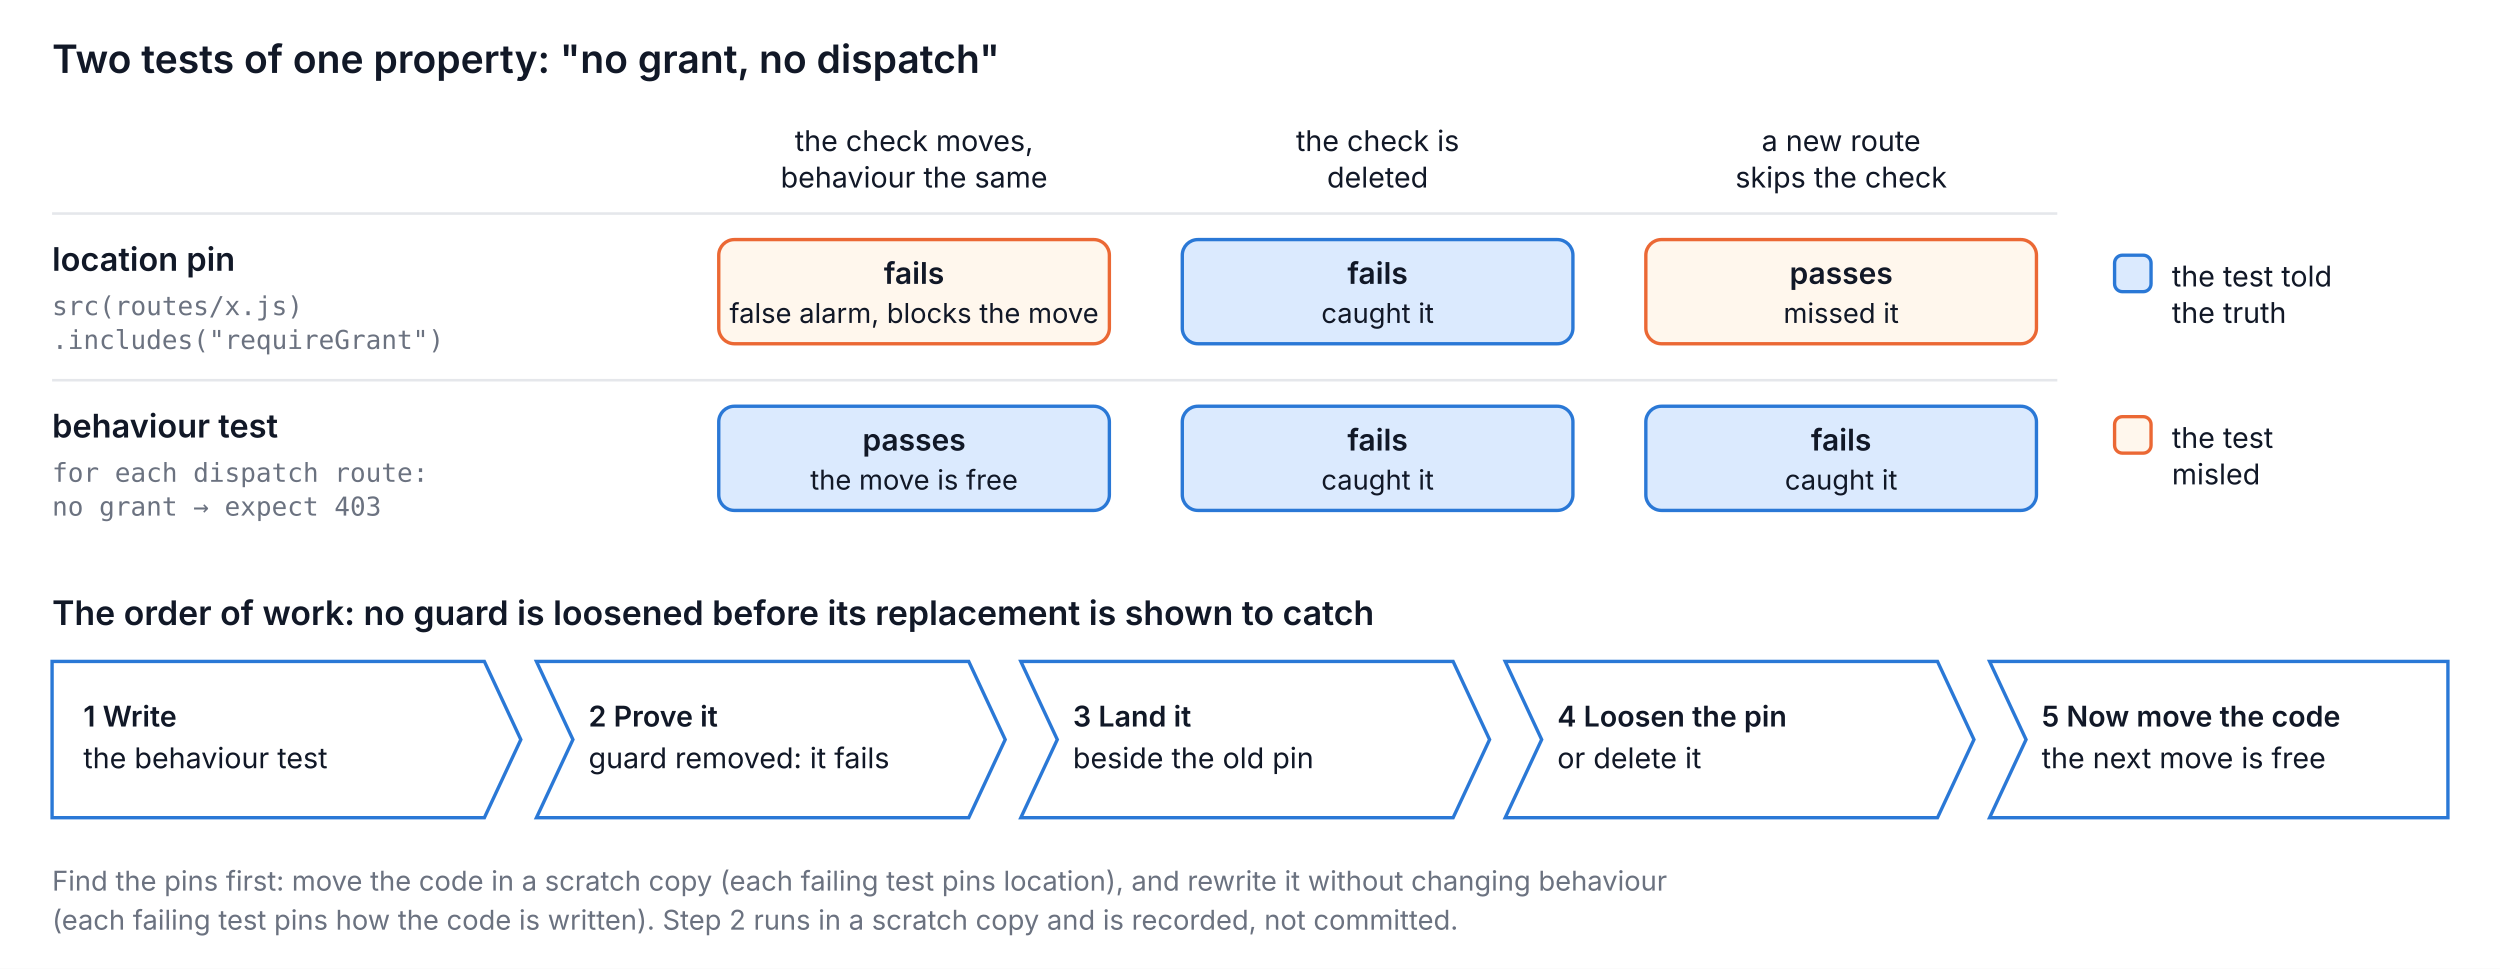
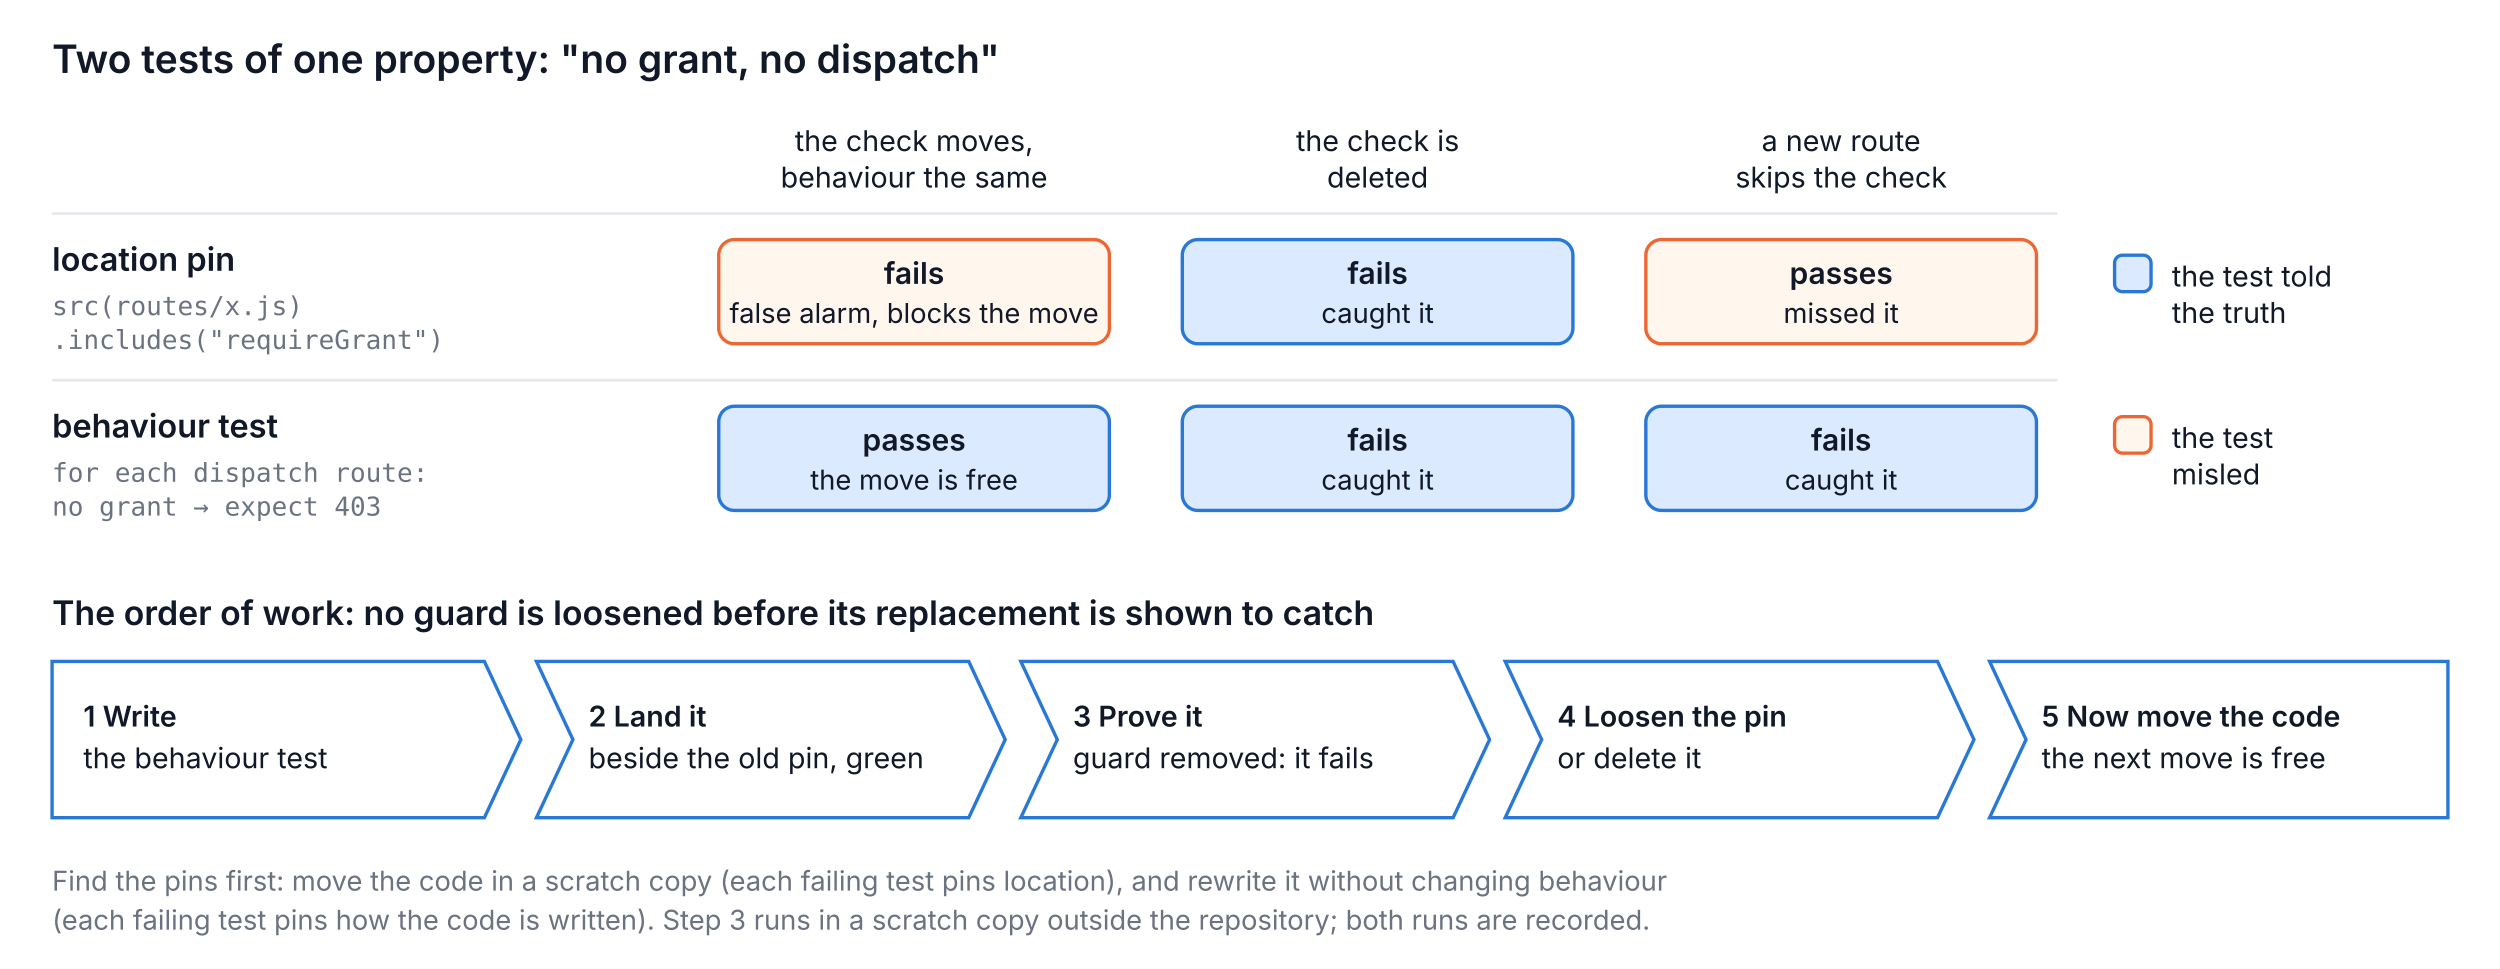
- <svg xmlns="http://www.w3.org/2000/svg" width="960" height="372" viewBox="0 0 960 372" font-family="Inter, system-ui, sans-serif" font-size="12" role="img" aria-label="Two tests guarding the same property, that a request without the dispatch grant is refused. A location pin reads the source text: it fails when the code moves with behaviour unchanged, and passes when a new route skips the check. A behaviour test sends requests to every route: it passes when code moves and fails when the guard is removed or skipped. Below, the order of work: write the behaviour test, prove it fails with the guard removed, land it, then loosen the old pin, and only then move the code.">
+ <svg xmlns="http://www.w3.org/2000/svg" width="960" height="372" viewBox="0 0 960 372" font-family="Inter, system-ui, sans-serif" font-size="12" role="img" aria-label="Two tests guarding the same property, that a request without the dispatch grant is refused. A location pin reads the source text: it fails when the code moves with behaviour unchanged, and passes when a new route skips the check. A behaviour test sends requests to every route: it passes when code moves and fails when the guard is removed or skipped. Below, the order of work: write the behaviour test, land it beside the old pin, prove in a scratch copy that it fails with the guard removed, then loosen the old pin, and only then move the code.">
  <style data-figure-theme="1">@media (prefers-color-scheme: dark){rect[fill="#fff"]:not([fill-opacity]),rect[fill="#ffffff"]:not([fill-opacity]),rect[fill="white"]:not([fill-opacity]){fill:#16181d}[stroke="#fff"],[stroke="#ffffff"],[stroke="white"]{stroke:#16181d}circle[fill="#fff"]:not([fill-opacity]),circle[fill="#ffffff"]:not([fill-opacity]),circle[fill="white"]:not([fill-opacity]){fill:#16181d}path[fill="#fff"]:not([fill-opacity]),path[fill="#ffffff"]:not([fill-opacity]),path[fill="white"]:not([fill-opacity]){fill:#16181d}polygon[fill="#fff"]:not([fill-opacity]),polygon[fill="#ffffff"]:not([fill-opacity]),polygon[fill="white"]:not([fill-opacity]){fill:#16181d}ellipse[fill="#fff"]:not([fill-opacity]),ellipse[fill="#ffffff"]:not([fill-opacity]),ellipse[fill="white"]:not([fill-opacity]){fill:#16181d}text[fill="#111827"]:not([data-on-fill]),text[fill="#1f2937"]:not([data-on-fill]),text[fill="#333"]:not([data-on-fill]),text[fill="#1f2328"]:not([data-on-fill]),text[fill="#555"]:not([data-on-fill]),text[fill="#475569"]:not([data-on-fill]){fill:#e6e6e6}[stroke="#111827"],[stroke="#1f2937"],[stroke="#333"],[stroke="#1f2328"],[stroke="#555"],[stroke="#475569"]{stroke:#e6e6e6}text[fill="#6b7280"]:not([data-on-fill]),text[fill="#666"]:not([data-on-fill]),text[fill="#667085"]:not([data-on-fill]),text[fill="#888"]:not([data-on-fill]),text[fill="#6e7781"]:not([data-on-fill]),text[fill="#999"]:not([data-on-fill]),text[fill="#aaa"]:not([data-on-fill]),text[fill="#bbb"]:not([data-on-fill]),text[fill="#9ca3af"]:not([data-on-fill]),text[fill="#94a3b8"]:not([data-on-fill]){fill:#9aa0a6}[stroke="#6b7280"],[stroke="#666"],[stroke="#667085"],[stroke="#888"],[stroke="#6e7781"],[stroke="#999"],[stroke="#aaa"],[stroke="#bbb"],[stroke="#9ca3af"],[stroke="#94a3b8"]{stroke:#9aa0a6}[stroke="#e5e7eb"],[stroke="#eee"],[stroke="#d1d5db"],[stroke="#f0f0f0"],[stroke="#cbd5e1"],[stroke="#d9d9d9"]{stroke:#2c313a}[fill="#f3f4f6"],[fill="#f9fafb"]{fill:#1f222a}rect[fill="#f0f0f0"],rect[fill="#d1d5db"],rect[fill="#e5e7eb"],rect[fill="#eee"]{fill:#2c313a}text:not([fill]):not([class]):not([data-on-fill]){fill:#e6e6e6}rect[fill="#1f2937"],circle[fill="#1f2937"],path[fill="#1f2937"]{fill:#4b5563}rect[fill="#3b1f5e"],circle[fill="#3b1f5e"],path[fill="#3b1f5e"]{fill:#553185}svg .t,svg .h{fill:#e6e6e6}svg .a,svg .s{fill:#9aa0a6}svg .f{fill:#1f222a;stroke:#2c313a}svg .g{stroke:#2c313a}rect[fill="#dbeafe"]{fill:#1d2d44}rect[fill="#93c5fd"]{fill:#2a5a9a}rect[fill="#fff7ed"]{fill:#2a2118}}</style>
  <defs>
    <marker id="ah" viewBox="0 0 8 8" refX="7" refY="4" markerWidth="7" markerHeight="7" orient="auto">
      <path d="M0 0 L8 4 L0 8 z" fill="#6b7280" />
    </marker>
  </defs>
  <rect x="0" y="0" width="960" height="372" fill="#fff" />
  <text x="20" y="28" font-size="15" font-weight="600" fill="#111827">Two tests of one property: "no grant, no dispatch"</text>
  <g font-size="11" fill="#111827" text-anchor="middle">
    <text x="351" y="58">the check moves,</text>
    <text x="351" y="72">behaviour the same</text>
    <text x="529" y="58">the check is</text>
    <text x="529" y="72">deleted</text>
    <text x="707" y="58">a new route</text>
    <text x="707" y="72">skips the check</text>
  </g>
  <line x1="20" y1="82" x2="790" y2="82" stroke="#e5e7eb" />
  <text x="20" y="104" font-size="12.5" font-weight="600" fill="#111827">location pin</text>
  <text x="20" y="121" font-size="10" fill="#6b7280" font-family="JetBrains Mono, ui-monospace, monospace">src(routes/x.js)</text>
  <text x="20" y="134" font-size="10" fill="#6b7280" font-family="JetBrains Mono, ui-monospace, monospace">.includes("requireGrant")</text>
  <rect x="276" y="92" width="150" height="40" rx="6" fill="#fff7ed" stroke="#eb6834" stroke-width="1.3" />
  <text x="351" y="109" font-size="11.5" font-weight="600" fill="#111827" text-anchor="middle">fails</text>
  <text x="351" y="124" font-size="10.5" fill="#111827" text-anchor="middle">false alarm, blocks the move</text>
  <rect x="454" y="92" width="150" height="40" rx="6" fill="#dbeafe" stroke="#2a78d6" stroke-width="1.3" />
  <text x="529" y="109" font-size="11.5" font-weight="600" fill="#111827" text-anchor="middle">fails</text>
  <text x="529" y="124" font-size="10.5" fill="#111827" text-anchor="middle">caught it</text>
  <rect x="632" y="92" width="150" height="40" rx="6" fill="#fff7ed" stroke="#eb6834" stroke-width="1.3" />
  <text x="707" y="109" font-size="11.5" font-weight="600" fill="#111827" text-anchor="middle">passes</text>
  <text x="707" y="124" font-size="10.5" fill="#111827" text-anchor="middle">missed it</text>
  <line x1="20" y1="146" x2="790" y2="146" stroke="#e5e7eb" />
  <text x="20" y="168" font-size="12.5" font-weight="600" fill="#111827">behaviour test</text>
  <text x="20" y="185" font-size="10" fill="#6b7280" font-family="JetBrains Mono, ui-monospace, monospace">for each dispatch route:</text>
  <text x="20" y="198" font-size="10" fill="#6b7280" font-family="JetBrains Mono, ui-monospace, monospace">  no grant → expect 403</text>
  <rect x="276" y="156" width="150" height="40" rx="6" fill="#dbeafe" stroke="#2a78d6" stroke-width="1.3" />
  <text x="351" y="173" font-size="11.5" font-weight="600" fill="#111827" text-anchor="middle">passes</text>
  <text x="351" y="188" font-size="10.5" fill="#111827" text-anchor="middle">the move is free</text>
  <rect x="454" y="156" width="150" height="40" rx="6" fill="#dbeafe" stroke="#2a78d6" stroke-width="1.3" />
  <text x="529" y="173" font-size="11.5" font-weight="600" fill="#111827" text-anchor="middle">fails</text>
  <text x="529" y="188" font-size="10.5" fill="#111827" text-anchor="middle">caught it</text>
  <rect x="632" y="156" width="150" height="40" rx="6" fill="#dbeafe" stroke="#2a78d6" stroke-width="1.3" />
  <text x="707" y="173" font-size="11.5" font-weight="600" fill="#111827" text-anchor="middle">fails</text>
  <text x="707" y="188" font-size="10.5" fill="#111827" text-anchor="middle">caught it</text>
  <rect x="812" y="98" width="14" height="14" rx="3" fill="#dbeafe" stroke="#2a78d6" stroke-width="1.3" />
  <text x="834" y="110" font-size="11" fill="#111827">the test told</text>
  <text x="834" y="124" font-size="11" fill="#111827">the truth</text>
  <rect x="812" y="160" width="14" height="14" rx="3" fill="#fff7ed" stroke="#eb6834" stroke-width="1.3" />
  <text x="834" y="172" font-size="11" fill="#111827">the test</text>
  <text x="834" y="186" font-size="11" fill="#111827">misled</text>
  <text x="20" y="240" font-size="13" font-weight="600" fill="#111827">The order of work: no guard is loosened before its replacement is shown to catch</text>
  <g stroke="#2a78d6" stroke-width="1.3">
    <path d="M20 254 H186 L200 284 L186 314 H20 Z" fill="#fff" />
    <path d="M206 254 H372 L386 284 L372 314 H206 L220 284 Z" fill="#fff" />
    <path d="M392 254 H558 L572 284 L558 314 H392 L406 284 Z" fill="#fff" />
    <path d="M578 254 H744 L758 284 L744 314 H578 L592 284 Z" fill="#fff" />
    <path d="M764 254 H940 V314 H764 L778 284 Z" fill="#fff" />
  </g>
  <g font-size="11" fill="#111827">
    <text x="32" y="279" font-weight="600">1 Write</text>
    <text x="32" y="295">the behaviour test</text>
-     <text x="226" y="279" font-weight="600">2 Prove it</text>
-     <text x="226" y="295">guard removed: it fails</text>
-     <text x="412" y="279" font-weight="600">3 Land it</text>
-     <text x="412" y="295">beside the old pin</text>
+     <text x="226" y="279" font-weight="600">2 Land it</text>
+     <text x="226" y="295">beside the old pin, green</text>
+     <text x="412" y="279" font-weight="600">3 Prove it</text>
+     <text x="412" y="295">guard removed: it fails</text>
    <text x="598" y="279" font-weight="600">4 Loosen the pin</text>
    <text x="598" y="295">or delete it</text>
    <text x="784" y="279" font-weight="600">5 Now move the code</text>
    <text x="784" y="295">the next move is free</text>
  </g>
  <text x="20" y="342" font-size="10.5" fill="#6b7280">Find the pins first: move the code in a scratch copy (each failing test pins location), and rewrite it without changing behaviour</text>
-   <text x="20" y="357" font-size="10.5" fill="#6b7280">(each failing test pins how the code is written). Step 2 runs in a scratch copy and is recorded, not committed.</text>
+   <text x="20" y="357" font-size="10.5" fill="#6b7280">(each failing test pins how the code is written). Step 3 runs in a scratch copy outside the repository; both runs are recorded.</text>
</svg>
